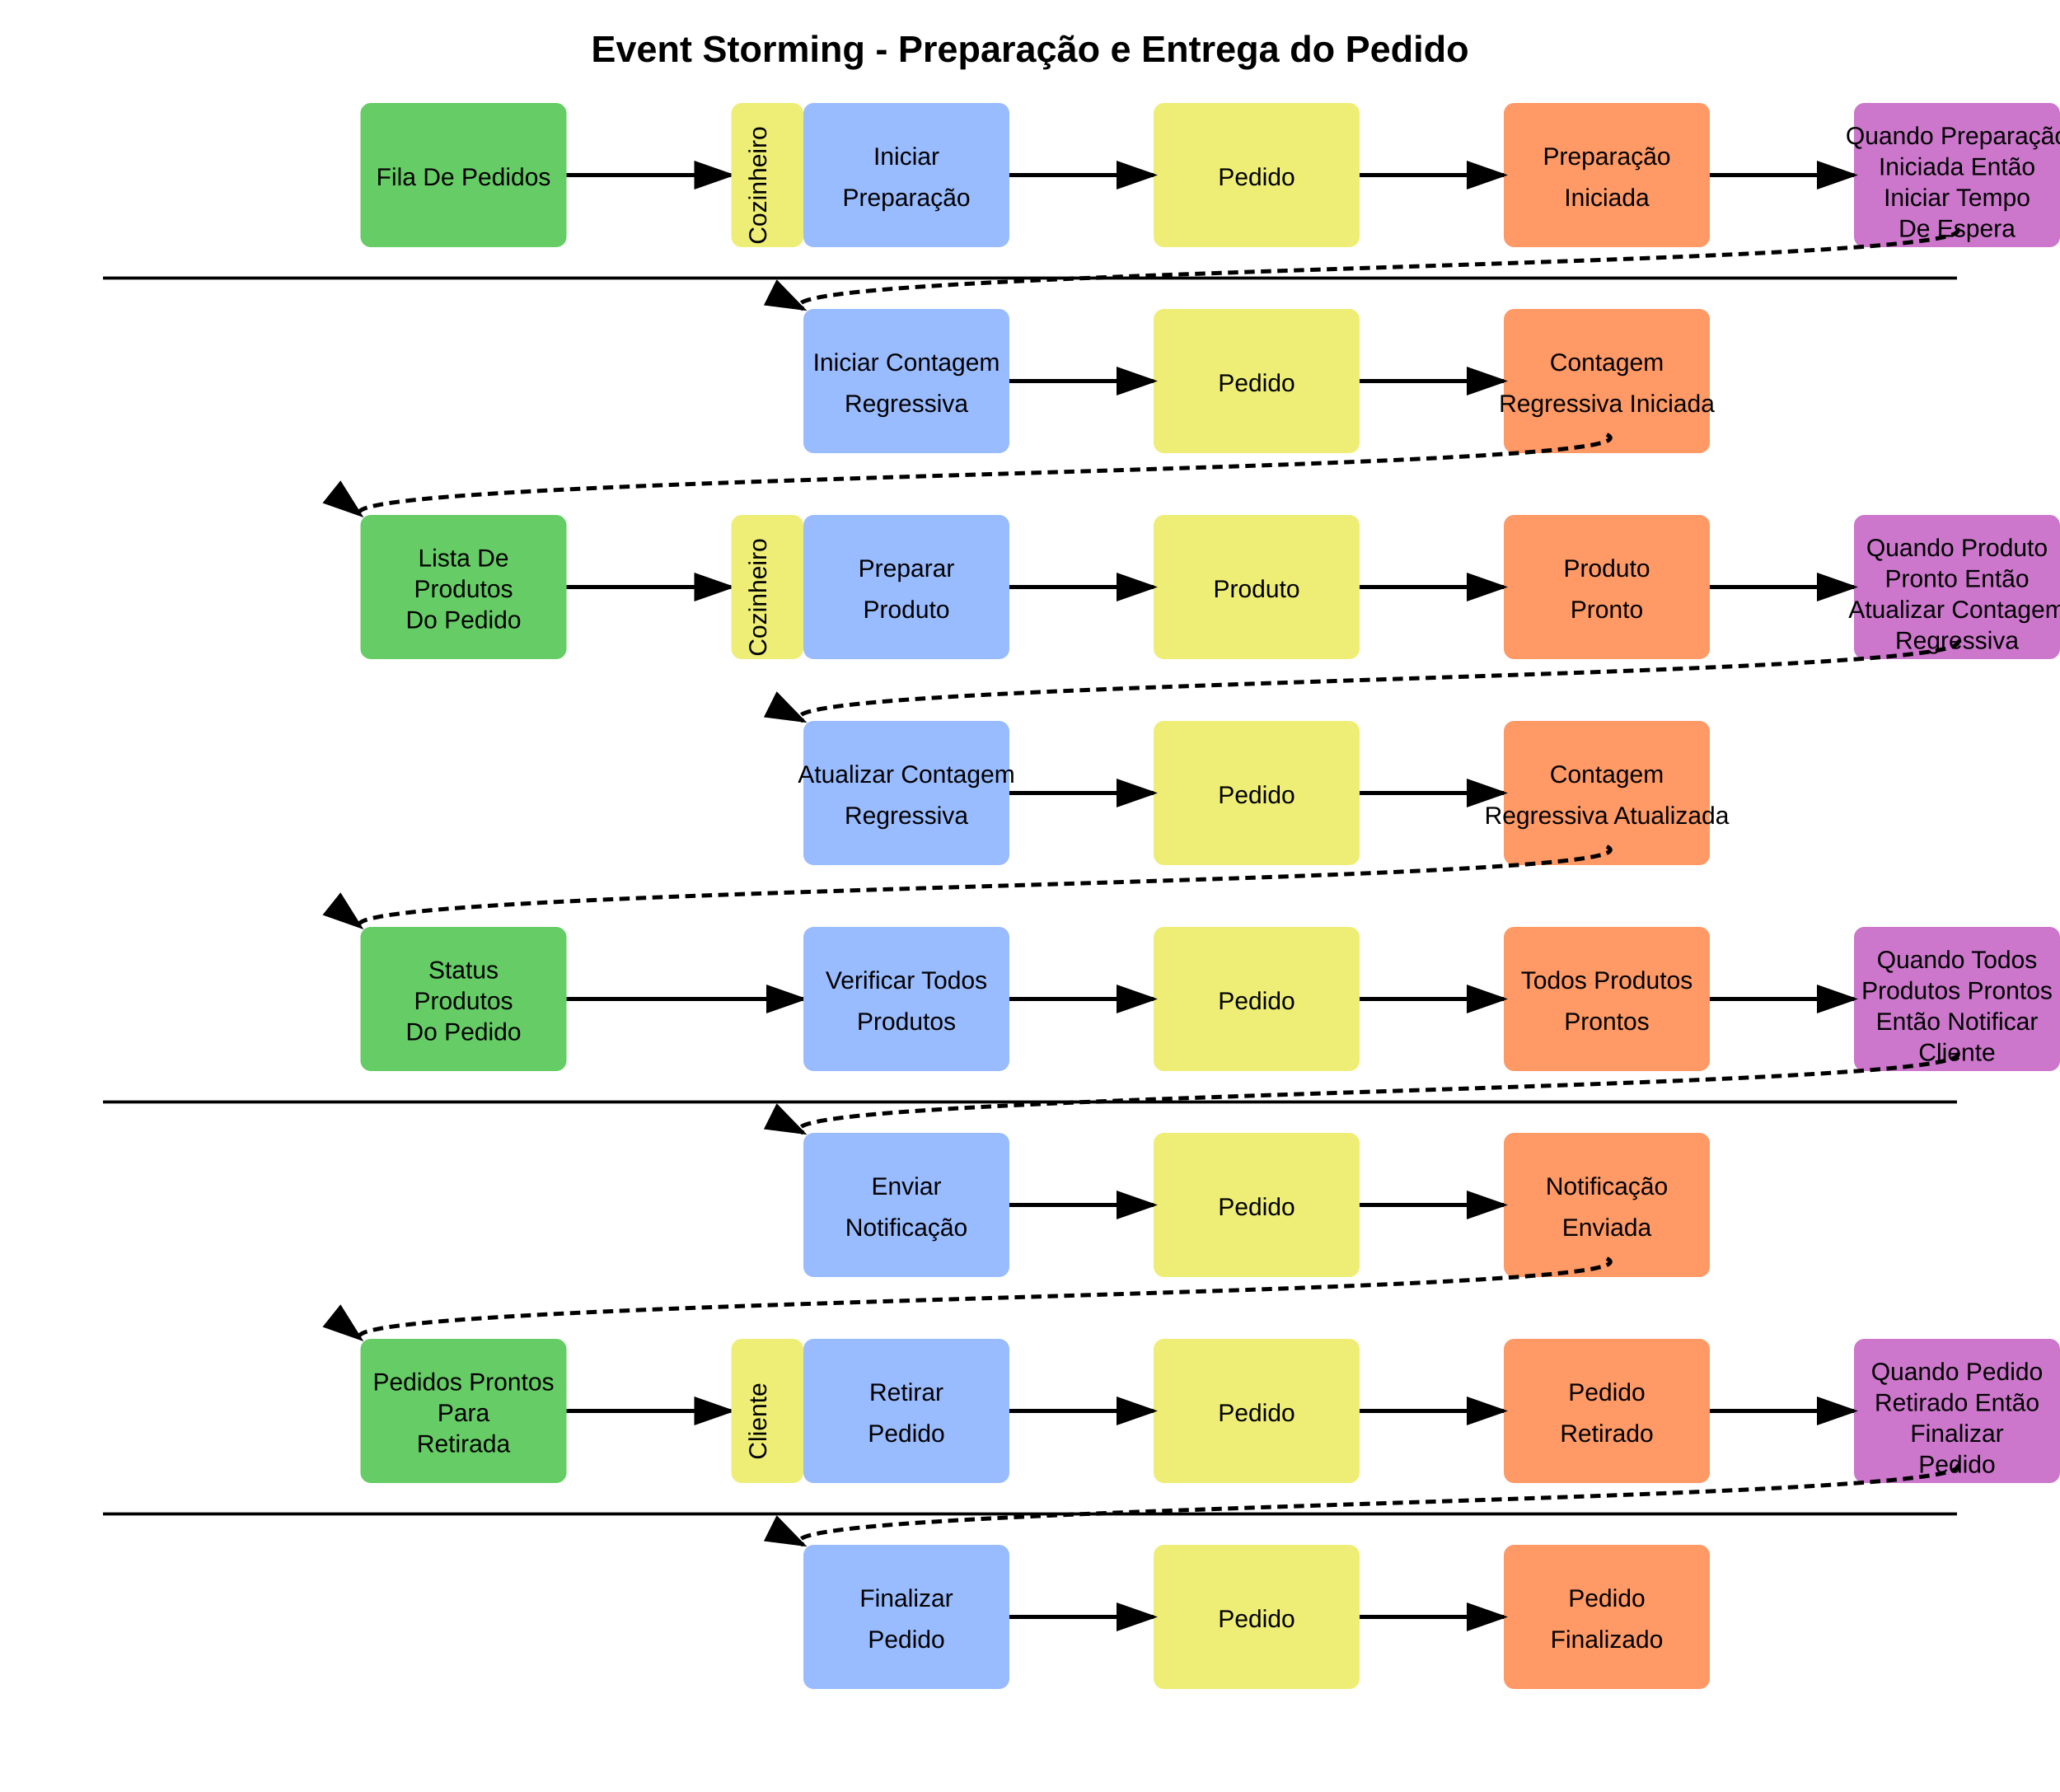
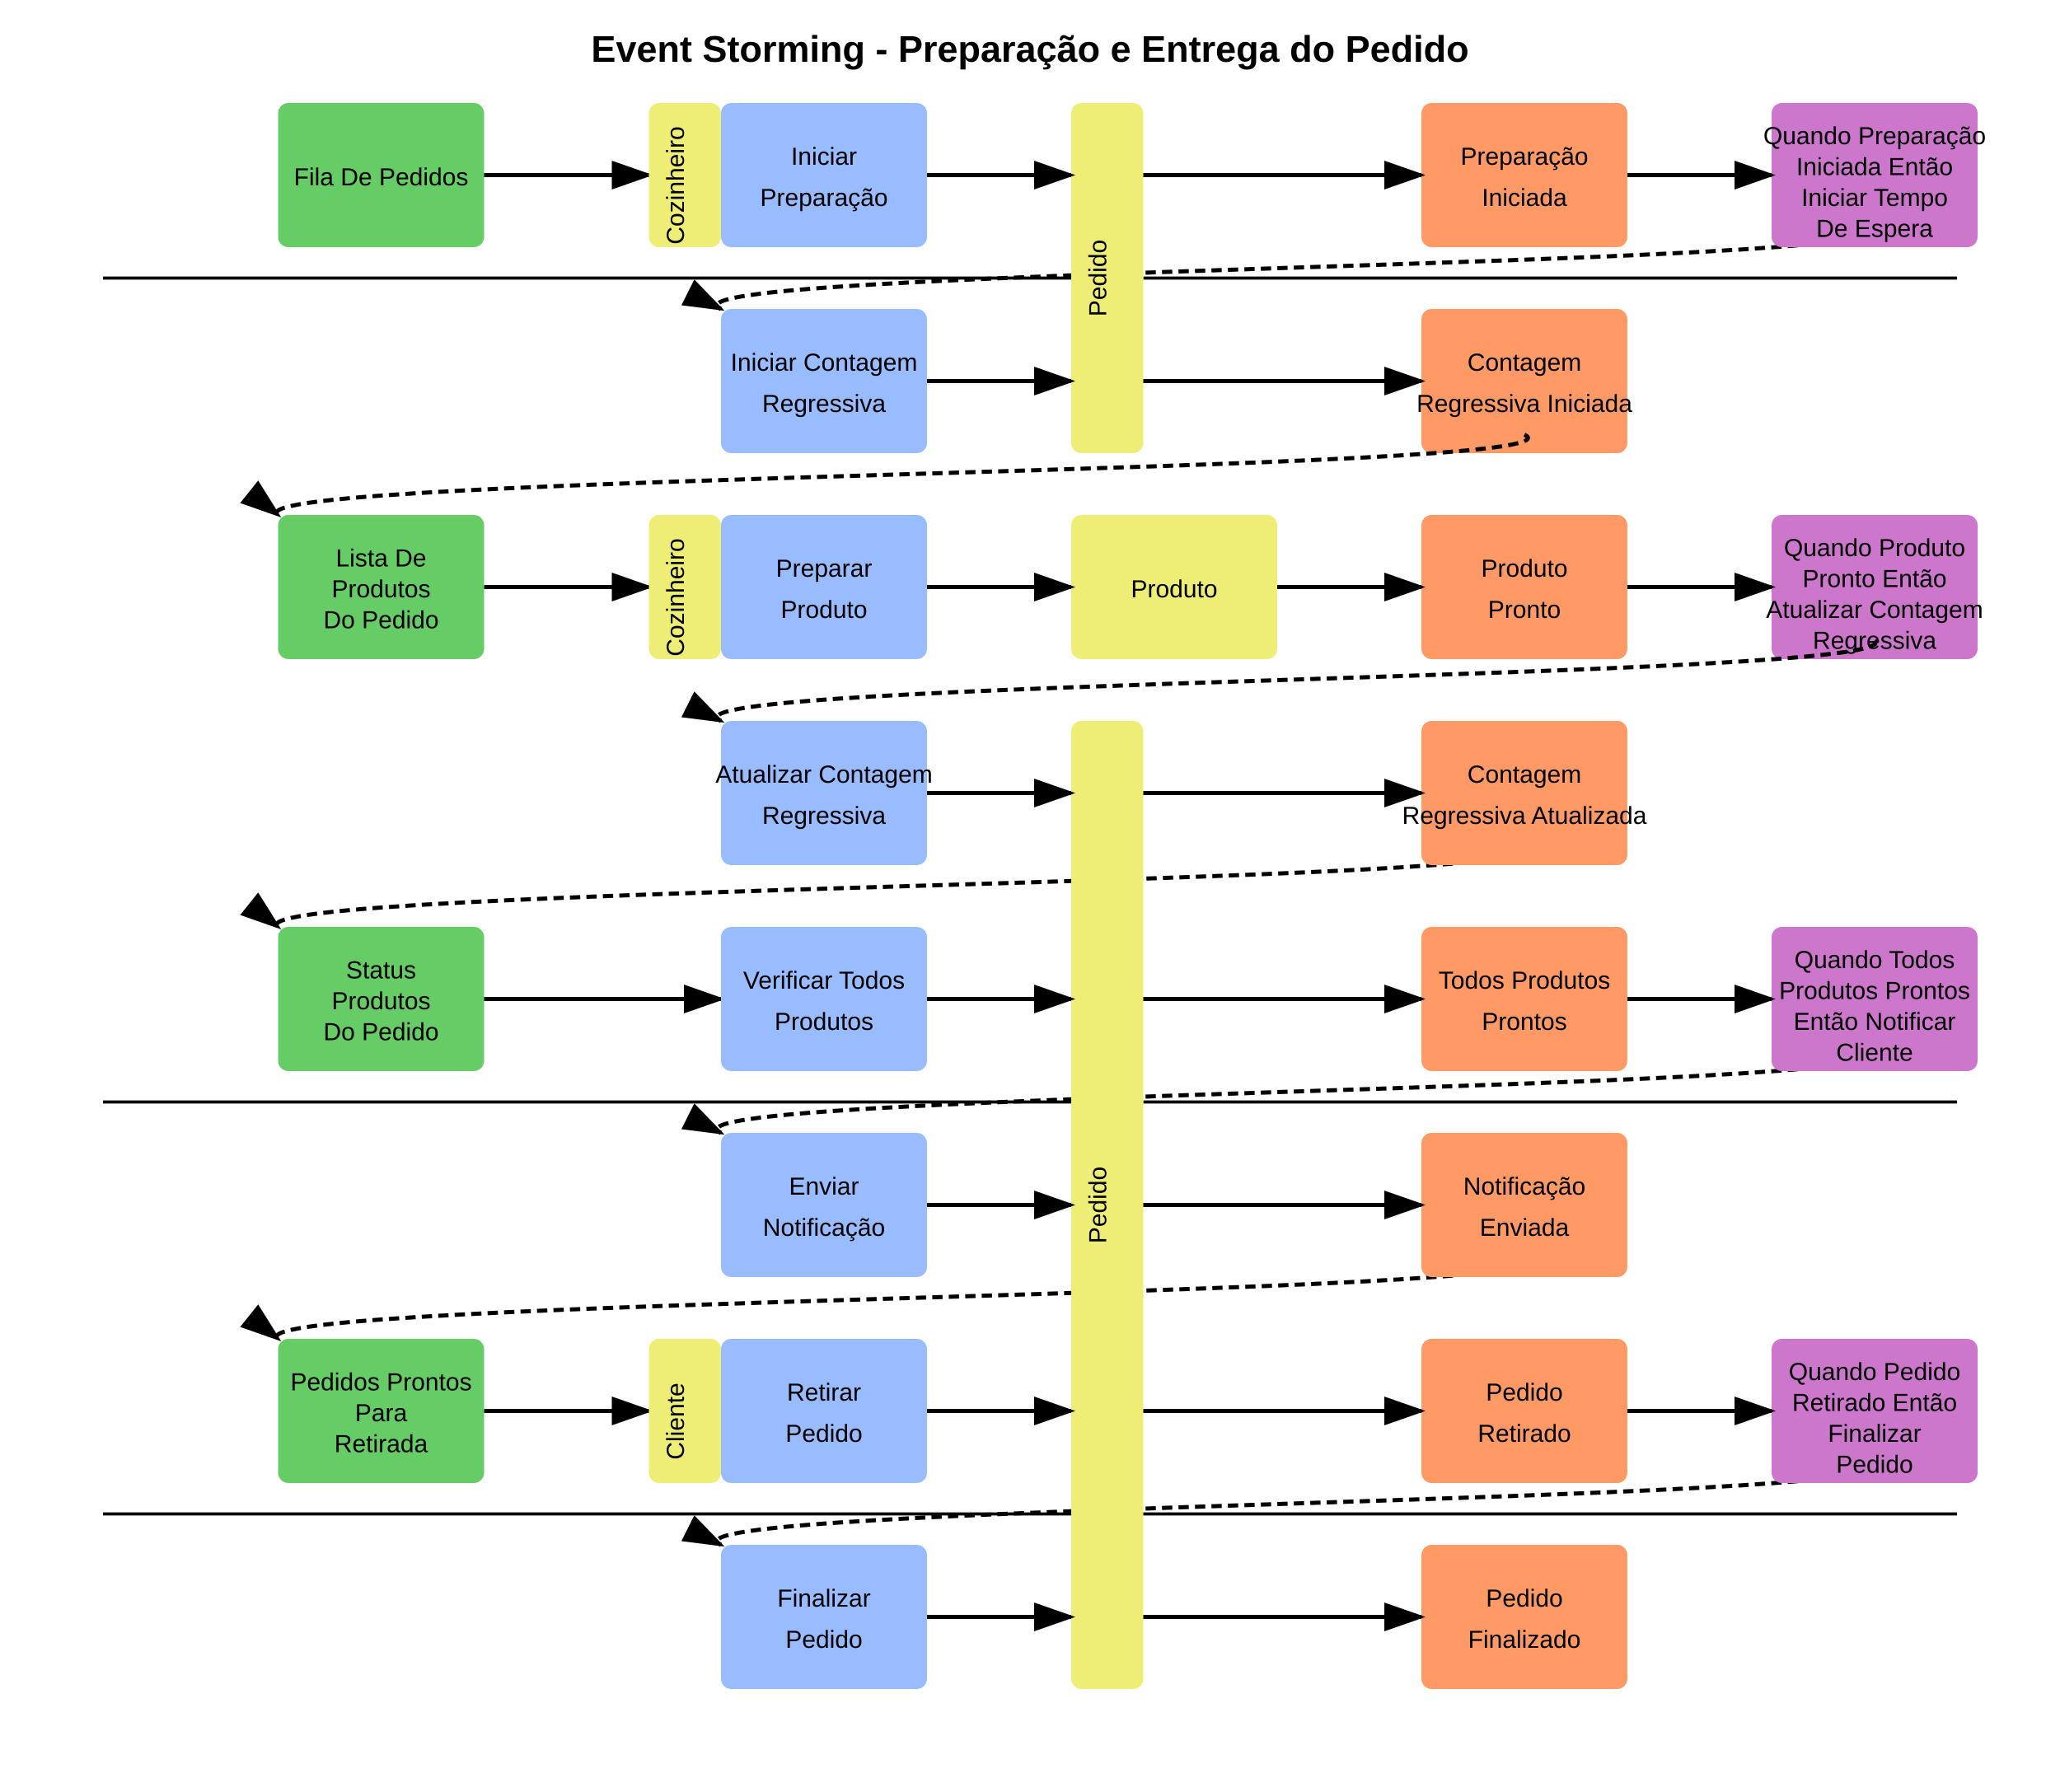
<svg xmlns="http://www.w3.org/2000/svg" viewBox="0 0 1000 870" style="background-color: white;">
  <style>
    .read-model { fill: #66cc66; }
    .actor { fill: #eeee77; }
    .command { fill: #99bbff; }
    .aggregate { fill: #eeee77; }
    .event { fill: #ff9966; }
    .policy { fill: #cc77cc; }
    .external-system { fill: #ffaacc; }
    .post-it { rx: 5; ry: 5; }
    .post-it-text { fill: #000000; font-family: Arial; font-size: 12px; text-anchor: middle; }
    .arrow { fill: none; stroke: #000000; stroke-width: 2; marker-end: url(#arrowhead); }
    .curve-arrow { fill: none; stroke: #000000; stroke-width: 2; marker-end: url(#arrowhead); stroke-dasharray: 5,3; }
  </style>
  <defs>
    <marker id="arrowhead" markerWidth="10" markerHeight="7" refX="9" refY="3.5" orient="auto">
      <polygon points="0 0, 10 3.5, 0 7" />
    </marker>
  </defs>
  <text x="500" y="30" font-family="Arial" font-size="18" font-weight="bold" text-anchor="middle">Event Storming - Preparação e Entrega do Pedido</text>
-   <g transform="translate(0, 50)">
+   <line x1="50" y1="135" x2="520" y2="135" stroke="#000000" stroke-width="1.5" />
+   <line x1="555" y1="135" x2="950" y2="135" stroke="#000000" stroke-width="1.5" />
+   <path class="curve-arrow" d="M 910,111 C 930,130 310,130 350,150" />
+   <g transform="translate(-40, 50)">
+     <rect class="aggregate post-it" x="560" y="0" width="35" height="170" />
+     <text class="post-it-text" transform="translate(577, 85) rotate(-90)">Pedido</text>
+   </g>
+   <g transform="translate(-40, 50)">
    <rect class="read-model post-it" x="175" y="0" width="100" height="70" />
    <text class="post-it-text" x="225" y="40">Fila De Pedidos</text>
    <line class="arrow" x1="275" y1="35" x2="355" y2="35" />
    <rect class="command post-it" x="390" y="0" width="100" height="70" />
    <text class="post-it-text" x="440" y="30">Iniciar</text>
    <text class="post-it-text" x="440" y="50">Preparação</text>
    <rect class="actor post-it" x="355" y="0" width="35" height="70" />
    <text class="post-it-text" transform="translate(372, 40) rotate(-90)">Cozinheiro</text>
-     <rect class="aggregate post-it" x="560" y="0" width="100" height="70" />
-     <text class="post-it-text" x="610" y="40">Pedido</text>
    <rect class="event post-it" x="730" y="0" width="100" height="70" />
    <text class="post-it-text" x="780" y="30">Preparação</text>
    <text class="post-it-text" x="780" y="50">Iniciada</text>
    <rect class="policy post-it" x="900" y="0" width="100" height="70" />
    <text class="post-it-text" x="950" y="20">Quando Preparação</text>
    <text class="post-it-text" x="950" y="35">Iniciada Então</text>
    <text class="post-it-text" x="950" y="50">Iniciar Tempo</text>
    <text class="post-it-text" x="950" y="65">De Espera</text>
    <line class="arrow" x1="490" y1="35" x2="560" y2="35" />
-     <line class="arrow" x1="660" y1="35" x2="730" y2="35" />
+     <line class="arrow" x1="595" y1="35" x2="730" y2="35" />
    <line class="arrow" x1="830" y1="35" x2="900" y2="35" />
  </g>
-   <line x1="50" y1="135" x2="950" y2="135" stroke="#000000" stroke-width="1.5" />
-   <path class="curve-arrow" d="M 950,111 C 970,130 350,130 390,150" />
-   <g transform="translate(0, 150)">
+   <g transform="translate(-40, 150)">
    <rect class="command post-it" x="390" y="0" width="100" height="70" />
    <text class="post-it-text" x="440" y="30">Iniciar Contagem</text>
    <text class="post-it-text" x="440" y="50">Regressiva</text>
-     <rect class="aggregate post-it" x="560" y="0" width="100" height="70" />
-     <text class="post-it-text" x="610" y="40">Pedido</text>
    <rect class="event post-it" x="730" y="0" width="100" height="70" />
    <text class="post-it-text" x="780" y="30">Contagem</text>
    <text class="post-it-text" x="780" y="50">Regressiva Iniciada</text>
    <line class="arrow" x1="490" y1="35" x2="560" y2="35" />
-     <line class="arrow" x1="660" y1="35" x2="730" y2="35" />
+     <line class="arrow" x1="595" y1="35" x2="730" y2="35" />
  </g>
-   <path class="curve-arrow" d="M 780,211 C 820,230 150,230 175,250" />
-   <g transform="translate(0, 250)">
+   <path class="curve-arrow" d="M 740,211 C 780,230 110,230 135,250" />
+   <g transform="translate(-40, 250)">
    <rect class="read-model post-it" x="175" y="0" width="100" height="70" />
    <text class="post-it-text" x="225" y="25">Lista De</text>
    <text class="post-it-text" x="225" y="40">Produtos</text>
    <text class="post-it-text" x="225" y="55">Do Pedido</text>
    <line class="arrow" x1="275" y1="35" x2="355" y2="35" />
    <rect class="command post-it" x="390" y="0" width="100" height="70" />
    <text class="post-it-text" x="440" y="30">Preparar</text>
    <text class="post-it-text" x="440" y="50">Produto</text>
    <rect class="actor post-it" x="355" y="0" width="35" height="70" />
    <text class="post-it-text" transform="translate(372, 40) rotate(-90)">Cozinheiro</text>
    <rect class="aggregate post-it" x="560" y="0" width="100" height="70" />
    <text class="post-it-text" x="610" y="40">Produto</text>
    <rect class="event post-it" x="730" y="0" width="100" height="70" />
    <text class="post-it-text" x="780" y="30">Produto</text>
    <text class="post-it-text" x="780" y="50">Pronto</text>
    <rect class="policy post-it" x="900" y="0" width="100" height="70" />
    <text class="post-it-text" x="950" y="20">Quando Produto</text>
    <text class="post-it-text" x="950" y="35">Pronto Então</text>
    <text class="post-it-text" x="950" y="50">Atualizar Contagem</text>
    <text class="post-it-text" x="950" y="65">Regressiva</text>
    <line class="arrow" x1="490" y1="35" x2="560" y2="35" />
    <line class="arrow" x1="660" y1="35" x2="730" y2="35" />
    <line class="arrow" x1="830" y1="35" x2="900" y2="35" />
  </g>
-   <path class="curve-arrow" d="M 950,311 C 970,330 350,330 390,350" />
-   <g transform="translate(0, 350)">
+   <line x1="50" y1="535" x2="520" y2="535" stroke="#000000" stroke-width="1.5" />
+   <line x1="555" y1="535" x2="950" y2="535" stroke="#000000" stroke-width="1.5" />
+   <path class="curve-arrow" d="M 910,311 C 930,330 310,330 350,350" />
+   <path class="curve-arrow" d="M 740,411 C 780,430 110,430 135,450" />
+   <path class="curve-arrow" d="M 910,511 C 930,530 310,530 350,550" />
+   <path class="curve-arrow" d="M 740,611 C 780,630 110,630 135,650" />
+   <path class="curve-arrow" d="M 910,711 C 930,730 310,730 350,750" />
+   <g transform="translate(-40, 350)">
+     <rect class="aggregate post-it" x="560" y="0" width="35" height="470" />
+     <text class="post-it-text" transform="translate(577, 235) rotate(-90)">Pedido</text>
+   </g>
+   <g transform="translate(-40, 350)">
    <rect class="command post-it" x="390" y="0" width="100" height="70" />
    <text class="post-it-text" x="440" y="30">Atualizar Contagem</text>
    <text class="post-it-text" x="440" y="50">Regressiva</text>
-     <rect class="aggregate post-it" x="560" y="0" width="100" height="70" />
-     <text class="post-it-text" x="610" y="40">Pedido</text>
    <rect class="event post-it" x="730" y="0" width="100" height="70" />
    <text class="post-it-text" x="780" y="30">Contagem</text>
    <text class="post-it-text" x="780" y="50">Regressiva Atualizada</text>
    <line class="arrow" x1="490" y1="35" x2="560" y2="35" />
-     <line class="arrow" x1="660" y1="35" x2="730" y2="35" />
+     <line class="arrow" x1="595" y1="35" x2="730" y2="35" />
  </g>
-   <path class="curve-arrow" d="M 780,411 C 820,430 150,430 175,450" />
-   <g transform="translate(0, 450)">
+   <g transform="translate(-40, 450)">
    <rect class="read-model post-it" x="175" y="0" width="100" height="70" />
    <text class="post-it-text" x="225" y="25">Status</text>
    <text class="post-it-text" x="225" y="40">Produtos</text>
    <text class="post-it-text" x="225" y="55">Do Pedido</text>
    <line class="arrow" x1="275" y1="35" x2="390" y2="35" />
    <rect class="command post-it" x="390" y="0" width="100" height="70" />
    <text class="post-it-text" x="440" y="30">Verificar Todos</text>
    <text class="post-it-text" x="440" y="50">Produtos</text>
-     <rect class="aggregate post-it" x="560" y="0" width="100" height="70" />
-     <text class="post-it-text" x="610" y="40">Pedido</text>
    <rect class="event post-it" x="730" y="0" width="100" height="70" />
    <text class="post-it-text" x="780" y="30">Todos Produtos</text>
    <text class="post-it-text" x="780" y="50">Prontos</text>
    <rect class="policy post-it" x="900" y="0" width="100" height="70" />
    <text class="post-it-text" x="950" y="20">Quando Todos</text>
    <text class="post-it-text" x="950" y="35">Produtos Prontos</text>
    <text class="post-it-text" x="950" y="50">Então Notificar</text>
    <text class="post-it-text" x="950" y="65">Cliente</text>
    <line class="arrow" x1="490" y1="35" x2="560" y2="35" />
-     <line class="arrow" x1="660" y1="35" x2="730" y2="35" />
+     <line class="arrow" x1="595" y1="35" x2="730" y2="35" />
    <line class="arrow" x1="830" y1="35" x2="900" y2="35" />
  </g>
-   <line x1="50" y1="535" x2="950" y2="535" stroke="#000000" stroke-width="1.5" />
-   <path class="curve-arrow" d="M 950,511 C 970,530 350,530 390,550" />
-   <g transform="translate(0, 550)">
+   <g transform="translate(-40, 550)">
    <rect class="command post-it" x="390" y="0" width="100" height="70" />
    <text class="post-it-text" x="440" y="30">Enviar</text>
    <text class="post-it-text" x="440" y="50">Notificação</text>
-     <rect class="aggregate post-it" x="560" y="0" width="100" height="70" />
-     <text class="post-it-text" x="610" y="40">Pedido</text>
    <rect class="event post-it" x="730" y="0" width="100" height="70" />
    <text class="post-it-text" x="780" y="30">Notificação</text>
    <text class="post-it-text" x="780" y="50">Enviada</text>
    <line class="arrow" x1="490" y1="35" x2="560" y2="35" />
-     <line class="arrow" x1="660" y1="35" x2="730" y2="35" />
+     <line class="arrow" x1="595" y1="35" x2="730" y2="35" />
  </g>
-   <path class="curve-arrow" d="M 780,611 C 820,630 150,630 175,650" />
-   <g transform="translate(100, 650)">
+   <line x1="50" y1="735" x2="520" y2="735" stroke="#000000" stroke-width="1.5" />
+   <line x1="555" y1="735" x2="950" y2="735" stroke="#000000" stroke-width="1.5" />
+   <g transform="translate(60, 650)">
    <rect class="read-model post-it" x="75" y="0" width="100" height="70" />
    <text class="post-it-text" x="125" y="25">Pedidos Prontos</text>
    <text class="post-it-text" x="125" y="40">Para</text>
    <text class="post-it-text" x="125" y="55">Retirada</text>
    <line class="arrow" x1="175" y1="35" x2="255" y2="35" />
    <rect class="command post-it" x="290" y="0" width="100" height="70" />
    <text class="post-it-text" x="340" y="30">Retirar</text>
    <text class="post-it-text" x="340" y="50">Pedido</text>
    <rect class="actor post-it" x="255" y="0" width="35" height="70" />
    <text class="post-it-text" transform="translate(272, 40) rotate(-90)">Cliente</text>
-     <rect class="aggregate post-it" x="460" y="0" width="100" height="70" />
-     <text class="post-it-text" x="510" y="40">Pedido</text>
    <rect class="event post-it" x="630" y="0" width="100" height="70" />
    <text class="post-it-text" x="680" y="30">Pedido</text>
    <text class="post-it-text" x="680" y="50">Retirado</text>
    <rect class="policy post-it" x="800" y="0" width="100" height="70" />
    <text class="post-it-text" x="850" y="20">Quando Pedido</text>
    <text class="post-it-text" x="850" y="35">Retirado Então</text>
    <text class="post-it-text" x="850" y="50">Finalizar</text>
    <text class="post-it-text" x="850" y="65">Pedido</text>
    <line class="arrow" x1="390" y1="35" x2="460" y2="35" />
-     <line class="arrow" x1="560" y1="35" x2="630" y2="35" />
+     <line class="arrow" x1="495" y1="35" x2="630" y2="35" />
    <line class="arrow" x1="730" y1="35" x2="800" y2="35" />
  </g>
-   <line x1="50" y1="735" x2="950" y2="735" stroke="#000000" stroke-width="1.5" />
-   <path class="curve-arrow" d="M 950,711 C 970,730 350,730 390,750" />
-   <g transform="translate(0, 750)">
+   <g transform="translate(-40, 750)">
    <rect class="command post-it" x="390" y="0" width="100" height="70" />
    <text class="post-it-text" x="440" y="30">Finalizar</text>
    <text class="post-it-text" x="440" y="50">Pedido</text>
-     <rect class="aggregate post-it" x="560" y="0" width="100" height="70" />
-     <text class="post-it-text" x="610" y="40">Pedido</text>
    <rect class="event post-it" x="730" y="0" width="100" height="70" />
    <text class="post-it-text" x="780" y="30">Pedido</text>
    <text class="post-it-text" x="780" y="50">Finalizado</text>
    <line class="arrow" x1="490" y1="35" x2="560" y2="35" />
-     <line class="arrow" x1="660" y1="35" x2="730" y2="35" />
+     <line class="arrow" x1="595" y1="35" x2="730" y2="35" />
  </g>
</svg>
